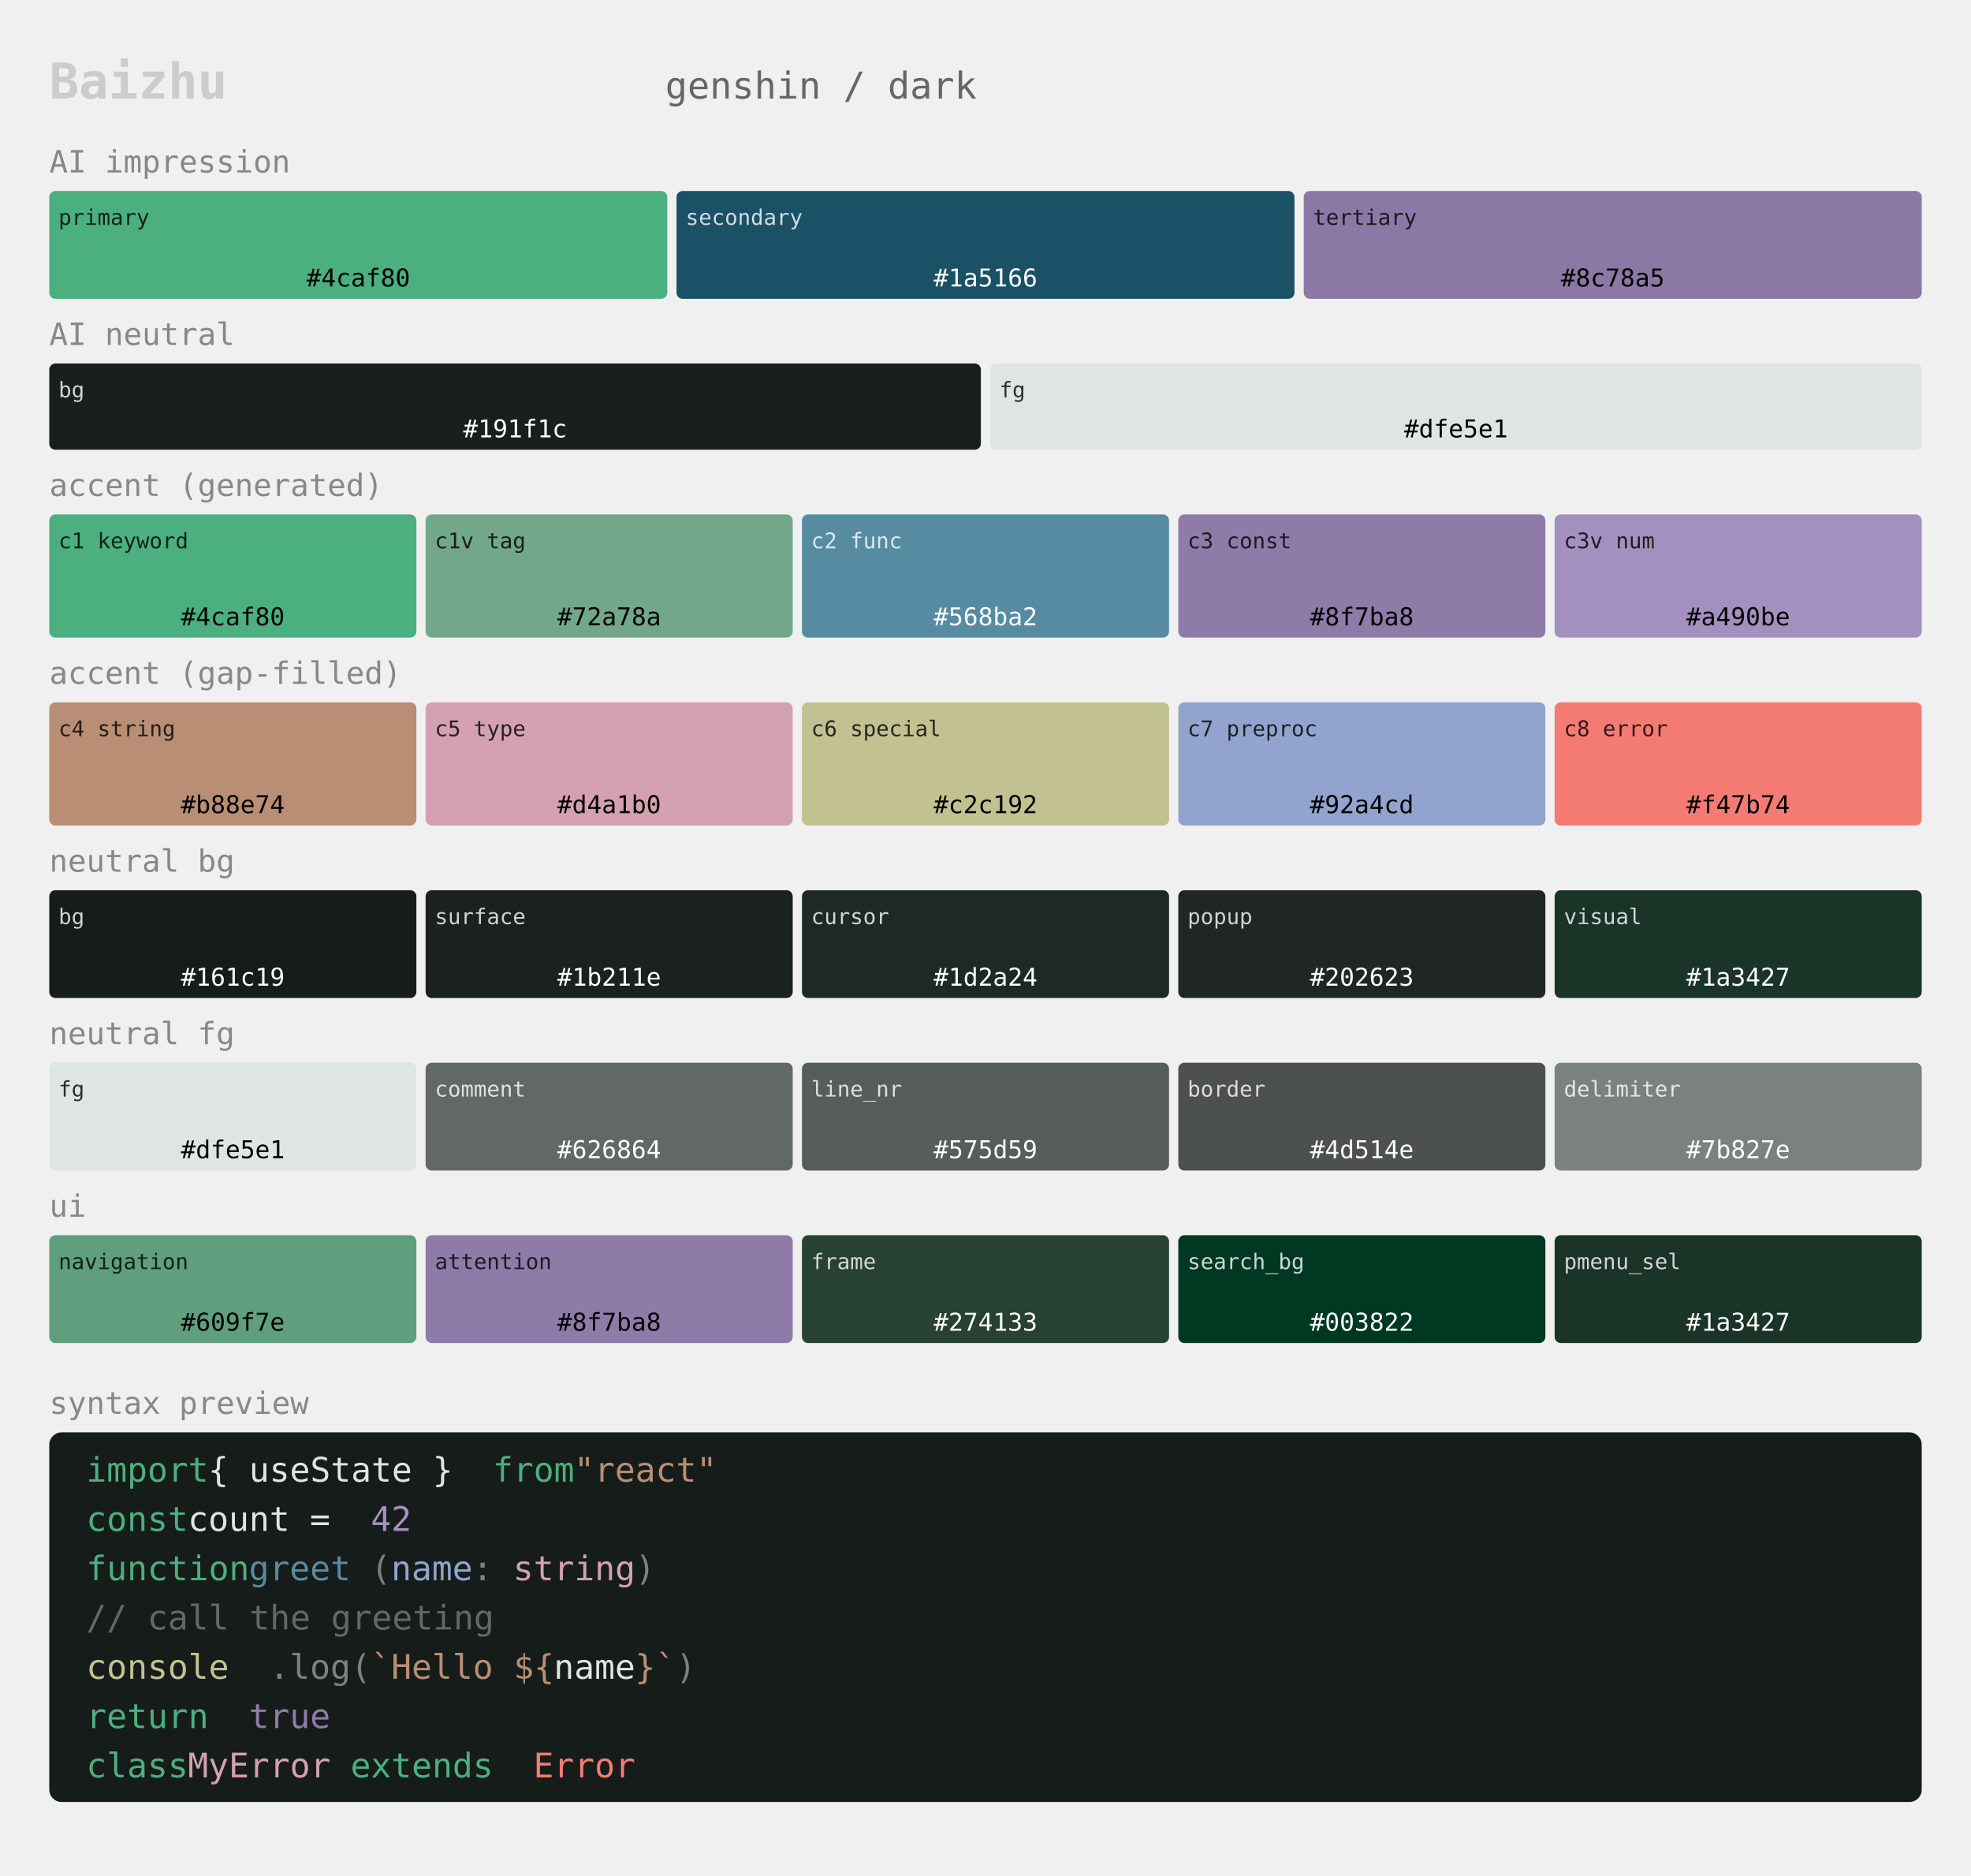
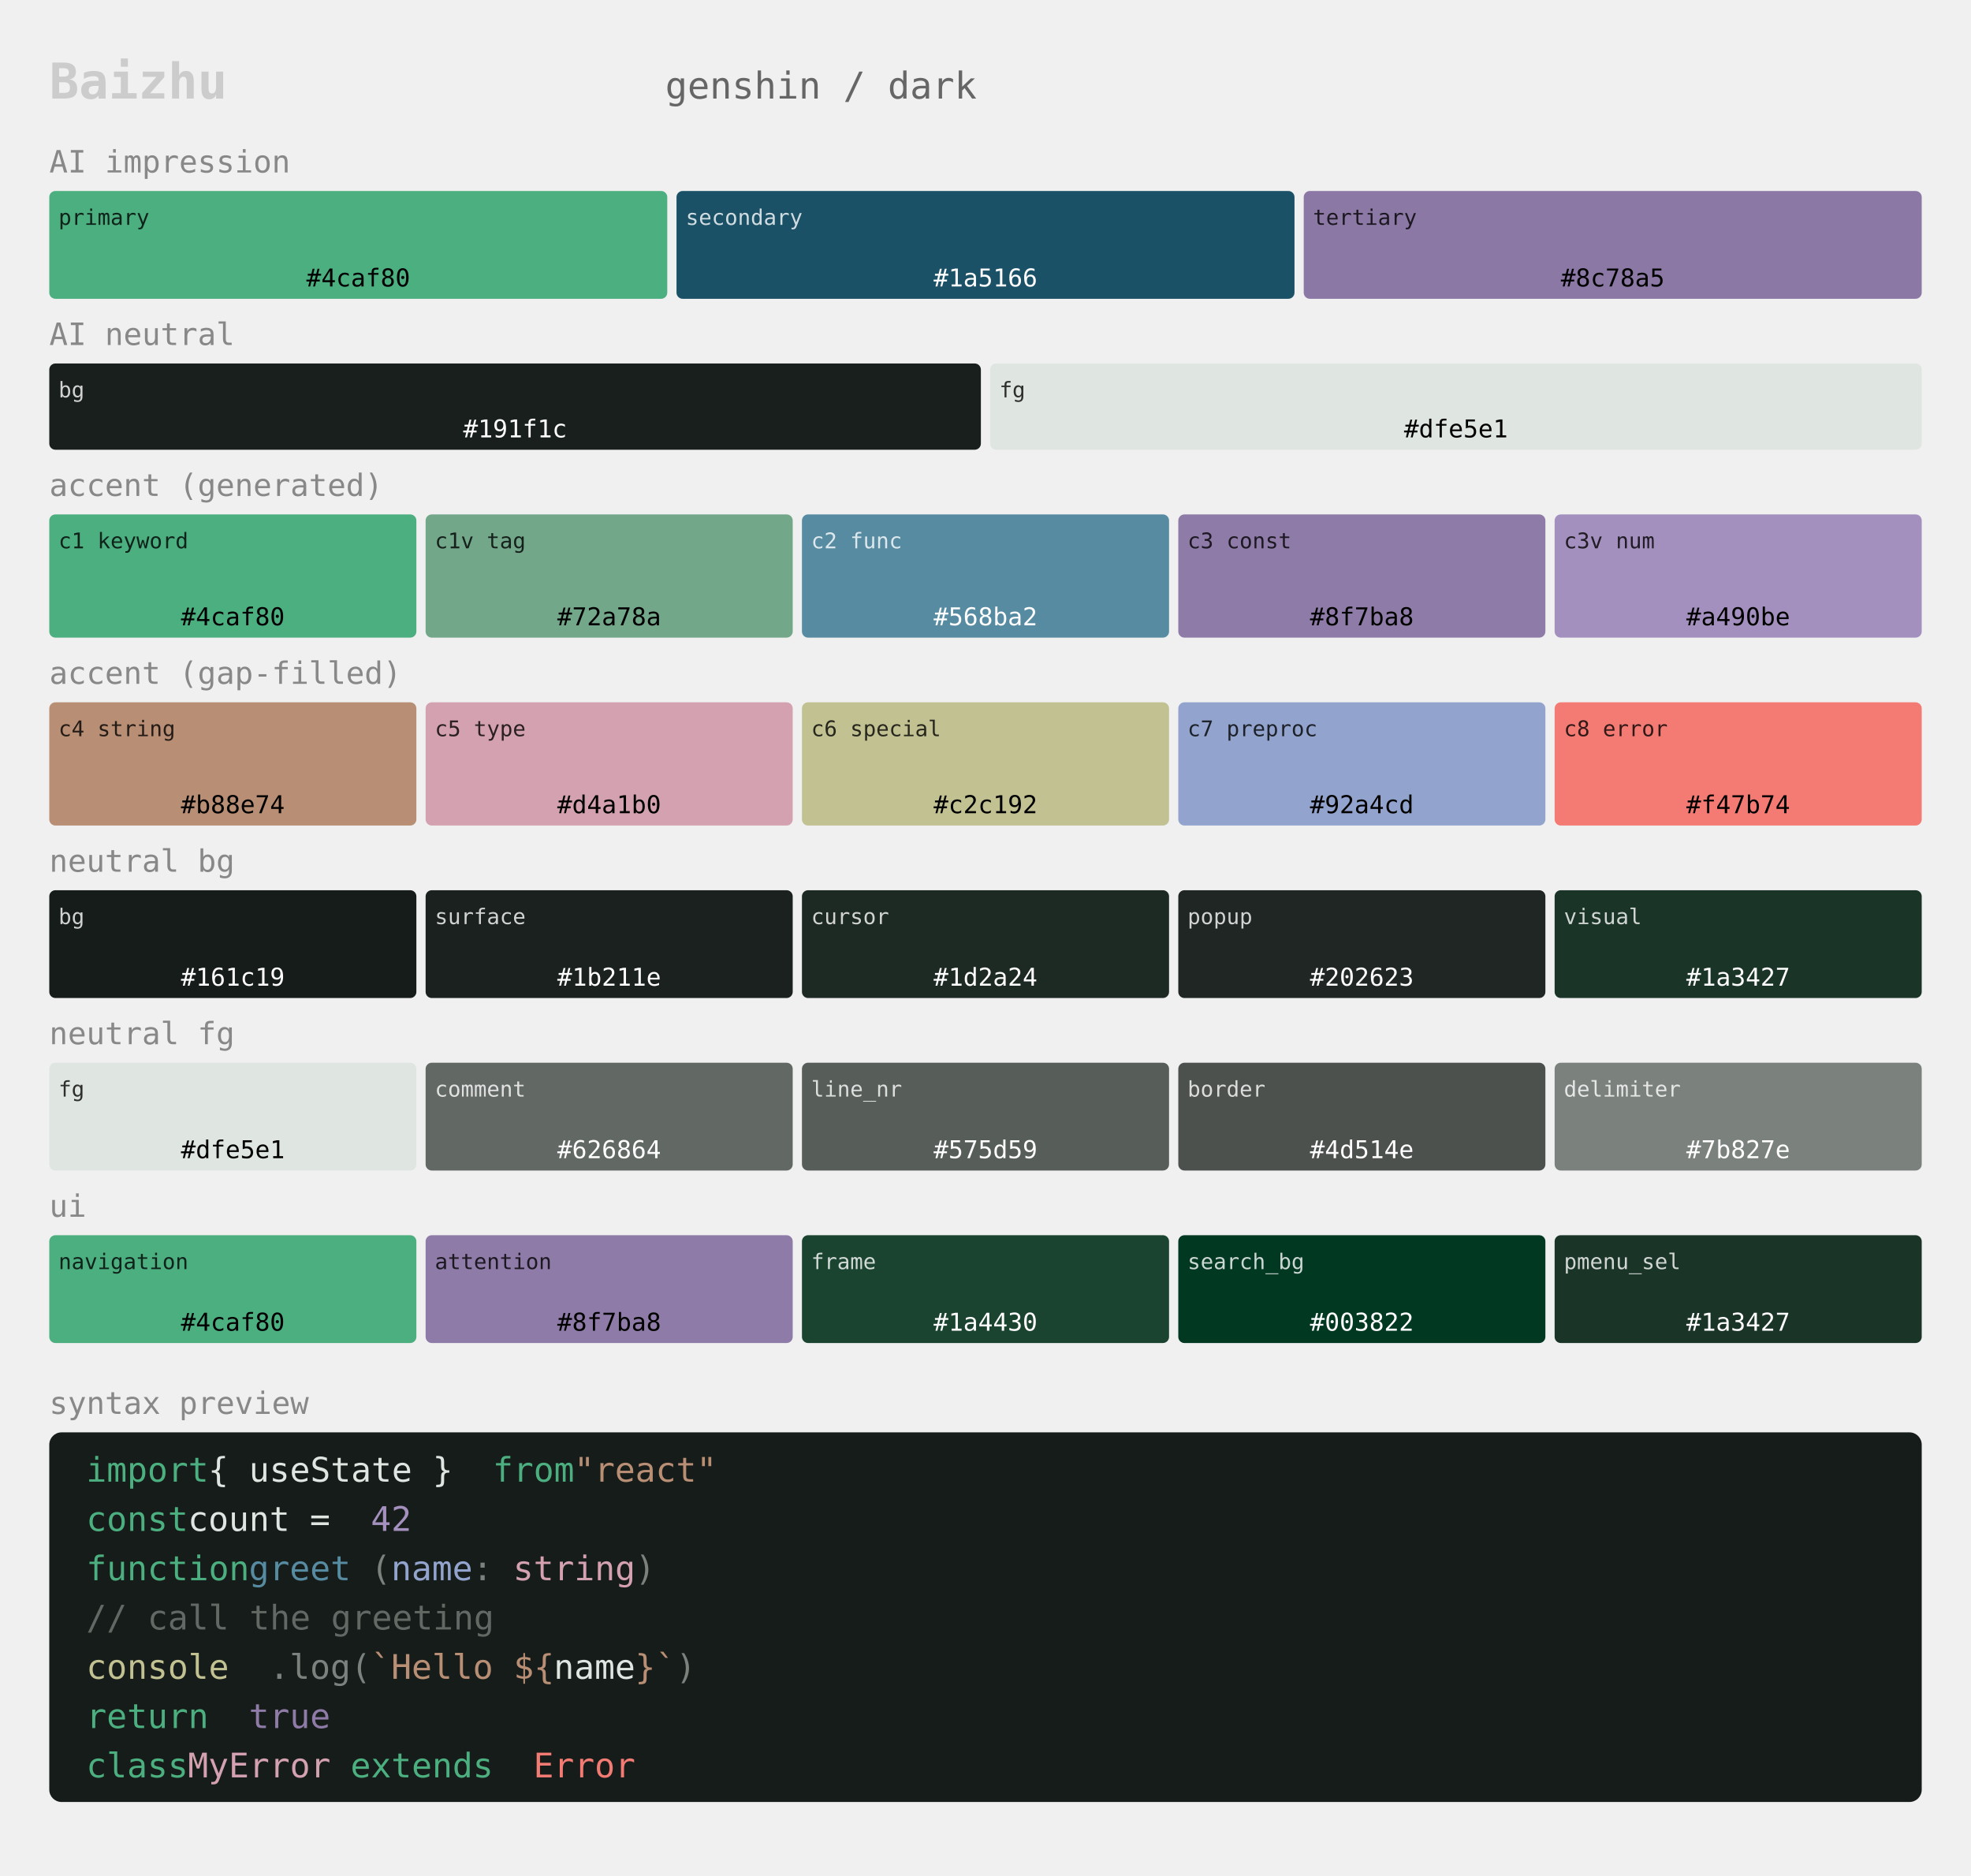
<svg xmlns="http://www.w3.org/2000/svg" width="640" height="609" style="background:#0a0a0a; font-family:ui-monospace,monospace;">
  <text x="16" y="32" fill="#ccc" font-size="16" font-weight="bold">Baizhu</text>
  <text x="216" y="32" fill="#666" font-size="12">genshin / dark</text>
  <text x="16" y="56" fill="#888" font-size="10">AI impression</text>
  <rect x="16" y="62" width="200.667" height="35" fill="#4caf80" rx="2" />
  <text x="19" y="73" fill="#000000" font-size="7" opacity="0.8">primary</text>
  <text x="116.333" y="93" fill="#000000" font-size="8" text-anchor="middle">#4caf80</text>
  <rect x="219.667" y="62" width="200.667" height="35" fill="#1a5166" rx="2" />
  <text x="222.667" y="73" fill="#ffffff" font-size="7" opacity="0.8">secondary</text>
  <text x="320" y="93" fill="#ffffff" font-size="8" text-anchor="middle">#1a5166</text>
  <rect x="423.333" y="62" width="200.667" height="35" fill="#8c78a5" rx="2" />
  <text x="426.333" y="73" fill="#000000" font-size="7" opacity="0.8">tertiary</text>
  <text x="523.667" y="93" fill="#000000" font-size="8" text-anchor="middle">#8c78a5</text>
  <text x="16" y="112" fill="#888" font-size="10">AI neutral</text>
  <rect x="16" y="118" width="302.5" height="28" fill="#191f1c" rx="2" />
  <text x="19" y="129" fill="#ffffff" font-size="7" opacity="0.8">bg</text>
  <text x="167.25" y="142" fill="#ffffff" font-size="8" text-anchor="middle">#191f1c</text>
  <rect x="321.5" y="118" width="302.5" height="28" fill="#dfe5e1" rx="2" />
  <text x="324.5" y="129" fill="#000000" font-size="7" opacity="0.8">fg</text>
  <text x="472.75" y="142" fill="#000000" font-size="8" text-anchor="middle">#dfe5e1</text>
  <text x="16" y="161" fill="#888" font-size="10">accent (generated)</text>
  <rect x="16" y="167" width="119.2" height="40" fill="#4caf80" rx="2" />
  <text x="19" y="178" fill="#000000" font-size="7" opacity="0.8">c1 keyword</text>
  <text x="75.6" y="203" fill="#000000" font-size="8" text-anchor="middle">#4caf80</text>
  <rect x="138.2" y="167" width="119.2" height="40" fill="#72a78a" rx="2" />
  <text x="141.2" y="178" fill="#000000" font-size="7" opacity="0.8">c1v tag</text>
  <text x="197.8" y="203" fill="#000000" font-size="8" text-anchor="middle">#72a78a</text>
  <rect x="260.4" y="167" width="119.2" height="40" fill="#568ba2" rx="2" />
  <text x="263.4" y="178" fill="#ffffff" font-size="7" opacity="0.8">c2 func</text>
  <text x="320" y="203" fill="#ffffff" font-size="8" text-anchor="middle">#568ba2</text>
  <rect x="382.6" y="167" width="119.2" height="40" fill="#8f7ba8" rx="2" />
  <text x="385.6" y="178" fill="#000000" font-size="7" opacity="0.8">c3 const</text>
  <text x="442.2" y="203" fill="#000000" font-size="8" text-anchor="middle">#8f7ba8</text>
  <rect x="504.8" y="167" width="119.2" height="40" fill="#a490be" rx="2" />
  <text x="507.8" y="178" fill="#000000" font-size="7" opacity="0.8">c3v num</text>
  <text x="564.4" y="203" fill="#000000" font-size="8" text-anchor="middle">#a490be</text>
  <text x="16" y="222" fill="#888" font-size="10">accent (gap-filled)</text>
  <rect x="16" y="228" width="119.2" height="40" fill="#b88e74" rx="2" />
  <text x="19" y="239" fill="#000000" font-size="7" opacity="0.8">c4 string</text>
  <text x="75.6" y="264" fill="#000000" font-size="8" text-anchor="middle">#b88e74</text>
  <rect x="138.2" y="228" width="119.2" height="40" fill="#d4a1b0" rx="2" />
  <text x="141.2" y="239" fill="#000000" font-size="7" opacity="0.8">c5 type</text>
  <text x="197.8" y="264" fill="#000000" font-size="8" text-anchor="middle">#d4a1b0</text>
  <rect x="260.4" y="228" width="119.2" height="40" fill="#c2c192" rx="2" />
  <text x="263.4" y="239" fill="#000000" font-size="7" opacity="0.8">c6 special</text>
  <text x="320" y="264" fill="#000000" font-size="8" text-anchor="middle">#c2c192</text>
  <rect x="382.6" y="228" width="119.2" height="40" fill="#92a4cd" rx="2" />
  <text x="385.6" y="239" fill="#000000" font-size="7" opacity="0.8">c7 preproc</text>
  <text x="442.2" y="264" fill="#000000" font-size="8" text-anchor="middle">#92a4cd</text>
  <rect x="504.8" y="228" width="119.2" height="40" fill="#f47b74" rx="2" />
  <text x="507.8" y="239" fill="#000000" font-size="7" opacity="0.8">c8 error</text>
  <text x="564.4" y="264" fill="#000000" font-size="8" text-anchor="middle">#f47b74</text>
  <text x="16" y="283" fill="#888" font-size="10">neutral bg</text>
  <rect x="16" y="289" width="119.2" height="35" fill="#161c19" rx="2" />
  <text x="19" y="300" fill="#ffffff" font-size="7" opacity="0.8">bg</text>
  <text x="75.6" y="320" fill="#ffffff" font-size="8" text-anchor="middle">#161c19</text>
  <rect x="138.2" y="289" width="119.2" height="35" fill="#1b211e" rx="2" />
  <text x="141.2" y="300" fill="#ffffff" font-size="7" opacity="0.8">surface</text>
  <text x="197.8" y="320" fill="#ffffff" font-size="8" text-anchor="middle">#1b211e</text>
  <rect x="260.4" y="289" width="119.2" height="35" fill="#1d2a24" rx="2" />
  <text x="263.4" y="300" fill="#ffffff" font-size="7" opacity="0.8">cursor</text>
  <text x="320" y="320" fill="#ffffff" font-size="8" text-anchor="middle">#1d2a24</text>
  <rect x="382.6" y="289" width="119.2" height="35" fill="#202623" rx="2" />
  <text x="385.6" y="300" fill="#ffffff" font-size="7" opacity="0.8">popup</text>
  <text x="442.2" y="320" fill="#ffffff" font-size="8" text-anchor="middle">#202623</text>
  <rect x="504.8" y="289" width="119.2" height="35" fill="#1a3427" rx="2" />
  <text x="507.8" y="300" fill="#ffffff" font-size="7" opacity="0.8">visual</text>
  <text x="564.4" y="320" fill="#ffffff" font-size="8" text-anchor="middle">#1a3427</text>
  <text x="16" y="339" fill="#888" font-size="10">neutral fg</text>
  <rect x="16" y="345" width="119.2" height="35" fill="#dfe5e1" rx="2" />
  <text x="19" y="356" fill="#000000" font-size="7" opacity="0.8">fg</text>
  <text x="75.6" y="376" fill="#000000" font-size="8" text-anchor="middle">#dfe5e1</text>
  <rect x="138.2" y="345" width="119.2" height="35" fill="#626864" rx="2" />
  <text x="141.2" y="356" fill="#ffffff" font-size="7" opacity="0.8">comment</text>
  <text x="197.8" y="376" fill="#ffffff" font-size="8" text-anchor="middle">#626864</text>
  <rect x="260.4" y="345" width="119.2" height="35" fill="#575d59" rx="2" />
  <text x="263.4" y="356" fill="#ffffff" font-size="7" opacity="0.8">line_nr</text>
  <text x="320" y="376" fill="#ffffff" font-size="8" text-anchor="middle">#575d59</text>
  <rect x="382.6" y="345" width="119.2" height="35" fill="#4d514e" rx="2" />
  <text x="385.6" y="356" fill="#ffffff" font-size="7" opacity="0.8">border</text>
  <text x="442.2" y="376" fill="#ffffff" font-size="8" text-anchor="middle">#4d514e</text>
  <rect x="504.8" y="345" width="119.2" height="35" fill="#7b827e" rx="2" />
  <text x="507.8" y="356" fill="#ffffff" font-size="7" opacity="0.8">delimiter</text>
  <text x="564.4" y="376" fill="#ffffff" font-size="8" text-anchor="middle">#7b827e</text>
  <text x="16" y="395" fill="#888" font-size="10">ui</text>
-   <rect x="16" y="401" width="119.2" height="35" fill="#609f7e" rx="2" />
+   <rect x="16" y="401" width="119.2" height="35" fill="#4caf80" rx="2" />
  <text x="19" y="412" fill="#000000" font-size="7" opacity="0.8">navigation</text>
-   <text x="75.6" y="432" fill="#000000" font-size="8" text-anchor="middle">#609f7e</text>
+   <text x="75.6" y="432" fill="#000000" font-size="8" text-anchor="middle">#4caf80</text>
  <rect x="138.2" y="401" width="119.2" height="35" fill="#8f7ba8" rx="2" />
  <text x="141.2" y="412" fill="#000000" font-size="7" opacity="0.8">attention</text>
  <text x="197.8" y="432" fill="#000000" font-size="8" text-anchor="middle">#8f7ba8</text>
-   <rect x="260.4" y="401" width="119.2" height="35" fill="#274133" rx="2" />
+   <rect x="260.4" y="401" width="119.2" height="35" fill="#1a4430" rx="2" />
  <text x="263.4" y="412" fill="#ffffff" font-size="7" opacity="0.8">frame</text>
-   <text x="320" y="432" fill="#ffffff" font-size="8" text-anchor="middle">#274133</text>
+   <text x="320" y="432" fill="#ffffff" font-size="8" text-anchor="middle">#1a4430</text>
  <rect x="382.6" y="401" width="119.2" height="35" fill="#003822" rx="2" />
  <text x="385.6" y="412" fill="#ffffff" font-size="7" opacity="0.8">search_bg</text>
  <text x="442.2" y="432" fill="#ffffff" font-size="8" text-anchor="middle">#003822</text>
  <rect x="504.8" y="401" width="119.2" height="35" fill="#1a3427" rx="2" />
  <text x="507.8" y="412" fill="#ffffff" font-size="7" opacity="0.8">pmenu_sel</text>
  <text x="564.4" y="432" fill="#ffffff" font-size="8" text-anchor="middle">#1a3427</text>
  <text x="16" y="459" fill="#888" font-size="10">syntax preview</text>
  <rect x="16" y="465" width="608" height="120" fill="#161c19" rx="4" />
  <text x="28" y="481" fill="#4caf80" font-size="11" font-family="monospace">import</text>
  <text x="67.6" y="481" fill="#dfe5e1" font-size="11" font-family="monospace"> { useState } </text>
  <text x="160" y="481" fill="#4caf80" font-size="11" font-family="monospace">from</text>
  <text x="186.4" y="481" fill="#b88e74" font-size="11" font-family="monospace"> "react"</text>
  <text x="28" y="497" fill="#4caf80" font-size="11" font-family="monospace">const</text>
  <text x="61" y="497" fill="#dfe5e1" font-size="11" font-family="monospace"> count</text>
  <text x="100.6" y="497" fill="#dfe5e1" font-size="11" font-family="monospace"> = </text>
  <text x="120.4" y="497" fill="#a490be" font-size="11" font-family="monospace">42</text>
  <text x="28" y="513" fill="#4caf80" font-size="11" font-family="monospace">function</text>
  <text x="80.8" y="513" fill="#568ba2" font-size="11" font-family="monospace"> greet</text>
  <text x="120.4" y="513" fill="#7b827e" font-size="11" font-family="monospace">(</text>
  <text x="127" y="513" fill="#92a4cd" font-size="11" font-family="monospace">name</text>
  <text x="153.4" y="513" fill="#7b827e" font-size="11" font-family="monospace">: </text>
  <text x="166.6" y="513" fill="#d4a1b0" font-size="11" font-family="monospace">string</text>
  <text x="206.2" y="513" fill="#7b827e" font-size="11" font-family="monospace">)</text>
  <text x="28" y="529" fill="#626864" font-size="11" font-family="monospace">  // call the greeting</text>
  <text x="28" y="545" fill="#c2c192" font-size="11" font-family="monospace">  console</text>
  <text x="87.4" y="545" fill="#7b827e" font-size="11" font-family="monospace">.log(</text>
  <text x="120.4" y="545" fill="#b88e74" font-size="11" font-family="monospace">`Hello ${</text>
  <text x="179.8" y="545" fill="#dfe5e1" font-size="11" font-family="monospace">name</text>
  <text x="206.2" y="545" fill="#b88e74" font-size="11" font-family="monospace">}`</text>
  <text x="219.4" y="545" fill="#7b827e" font-size="11" font-family="monospace">)</text>
  <text x="28" y="561" fill="#4caf80" font-size="11" font-family="monospace">  return</text>
  <text x="80.8" y="561" fill="#8f7ba8" font-size="11" font-family="monospace"> true</text>
  <text x="28" y="577" fill="#4caf80" font-size="11" font-family="monospace">class</text>
  <text x="61" y="577" fill="#d4a1b0" font-size="11" font-family="monospace"> MyError</text>
  <text x="113.8" y="577" fill="#4caf80" font-size="11" font-family="monospace"> extends </text>
  <text x="173.2" y="577" fill="#f47b74" font-size="11" font-family="monospace">Error</text>
</svg>
